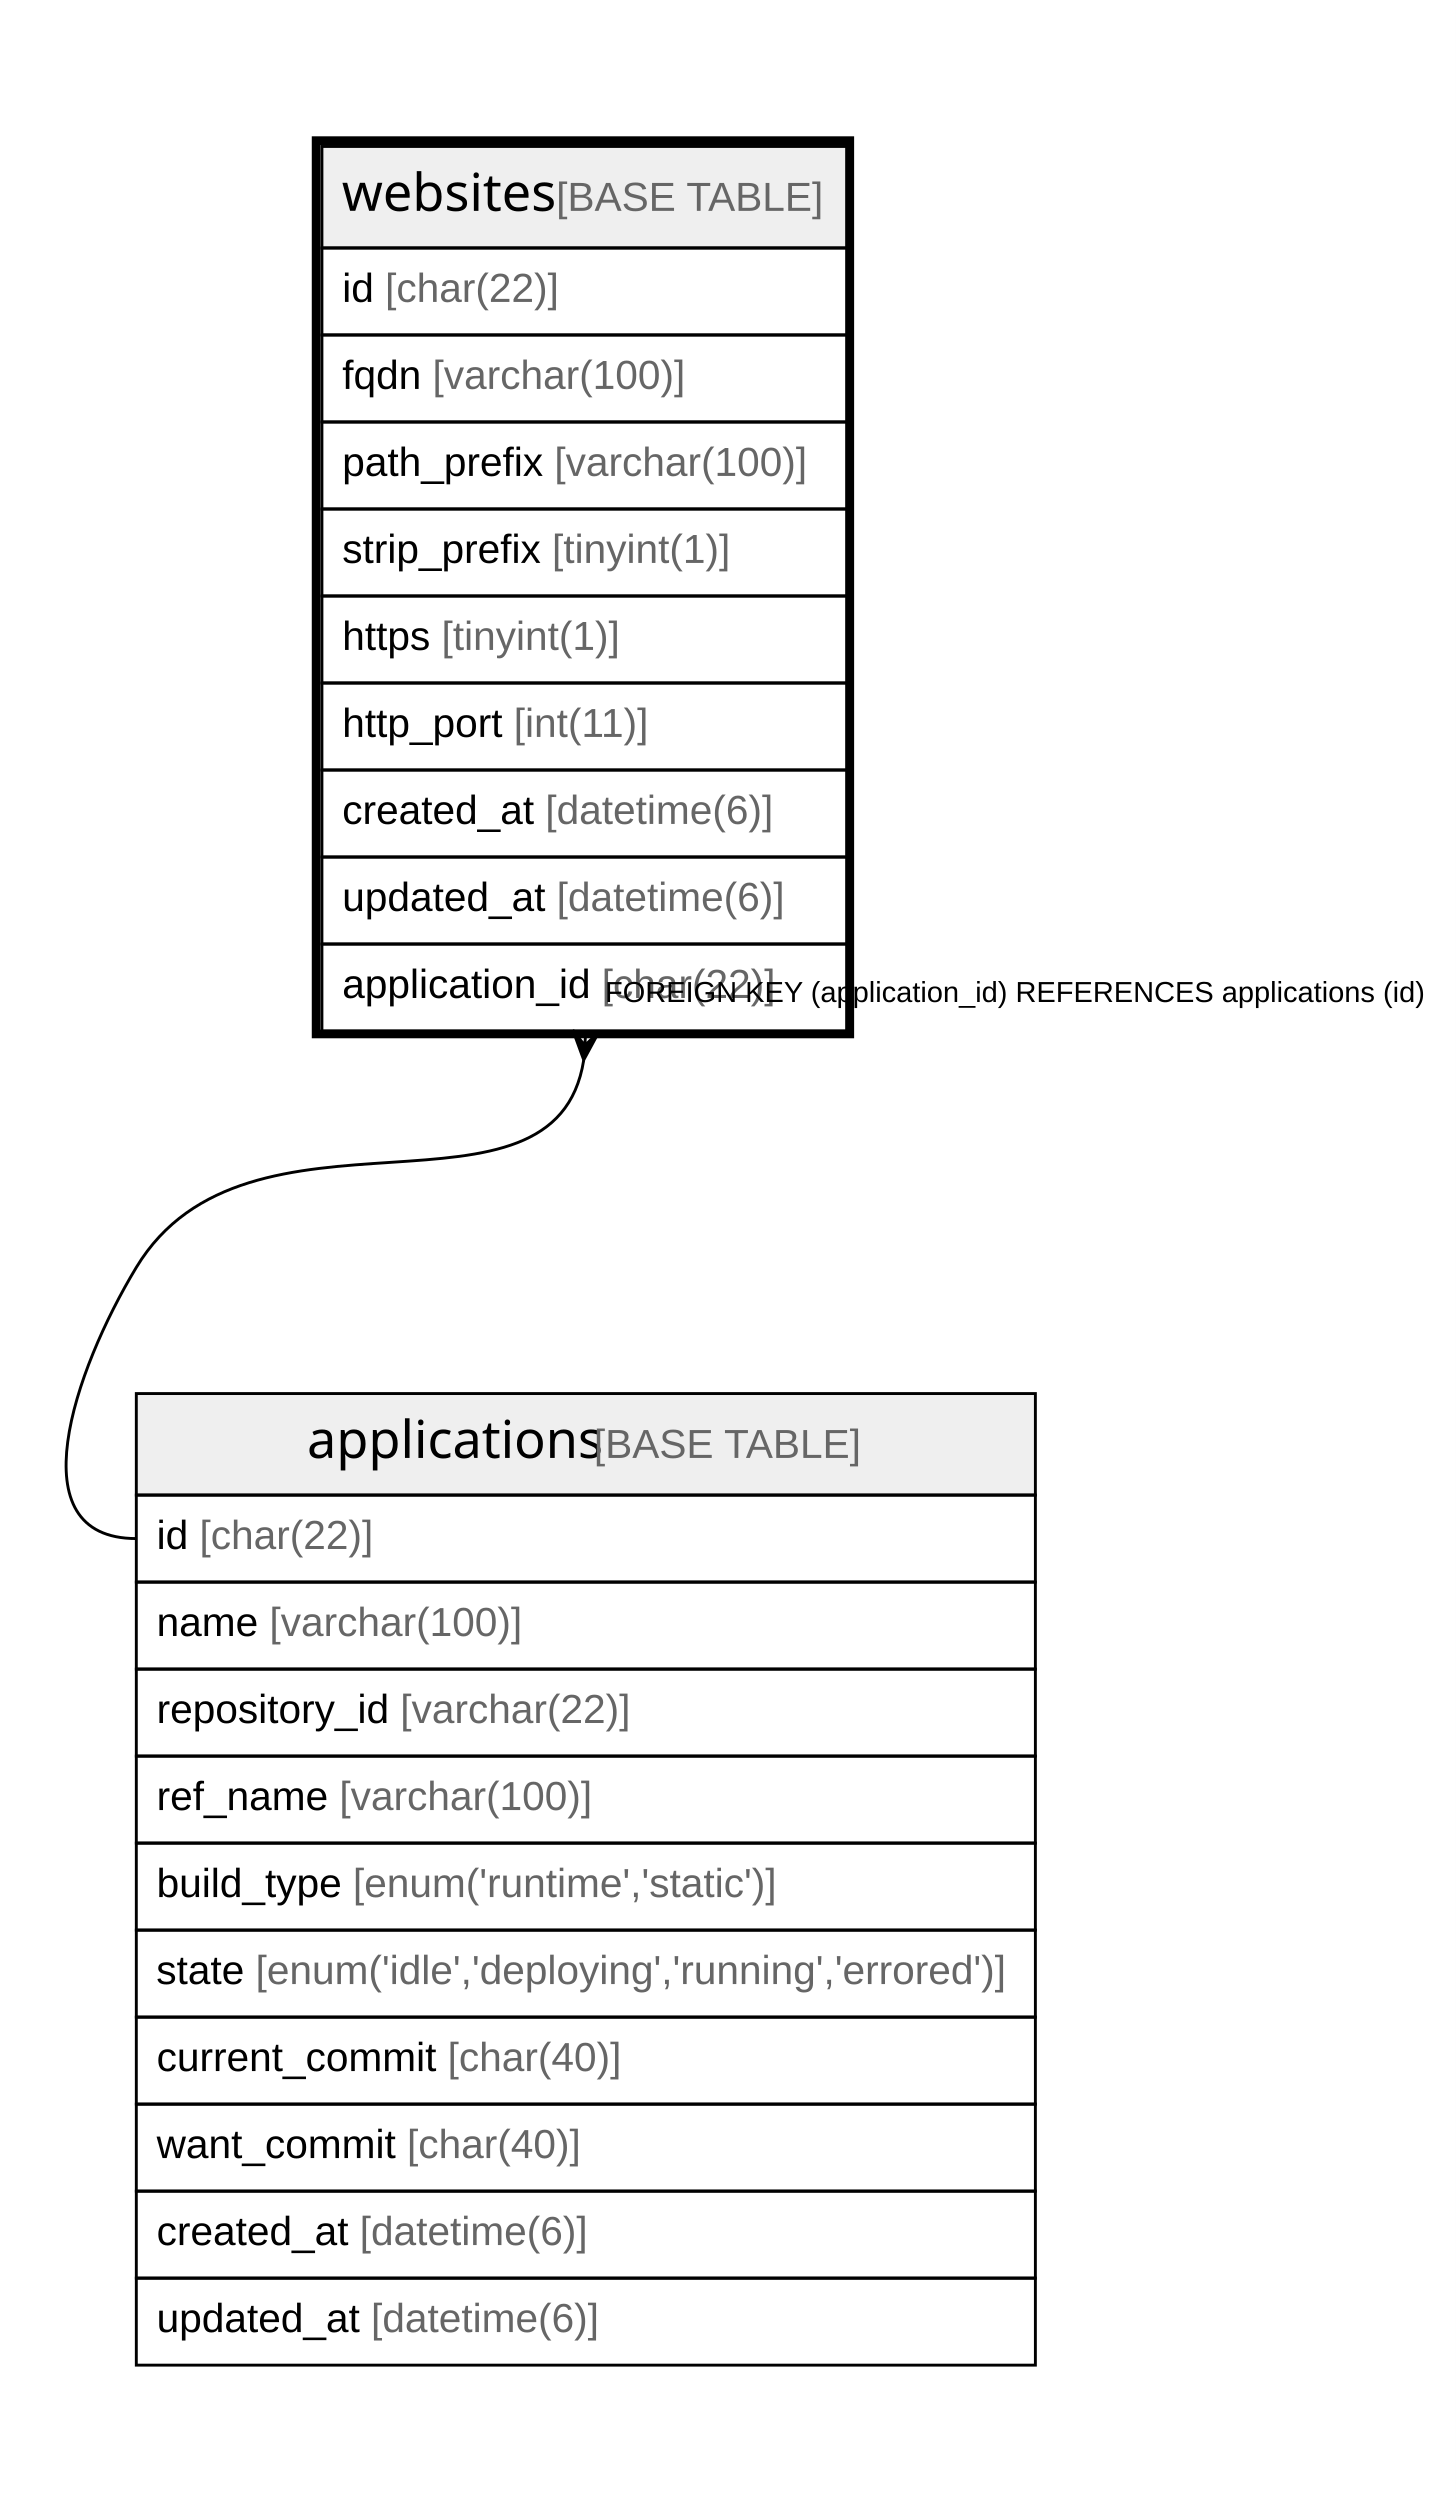
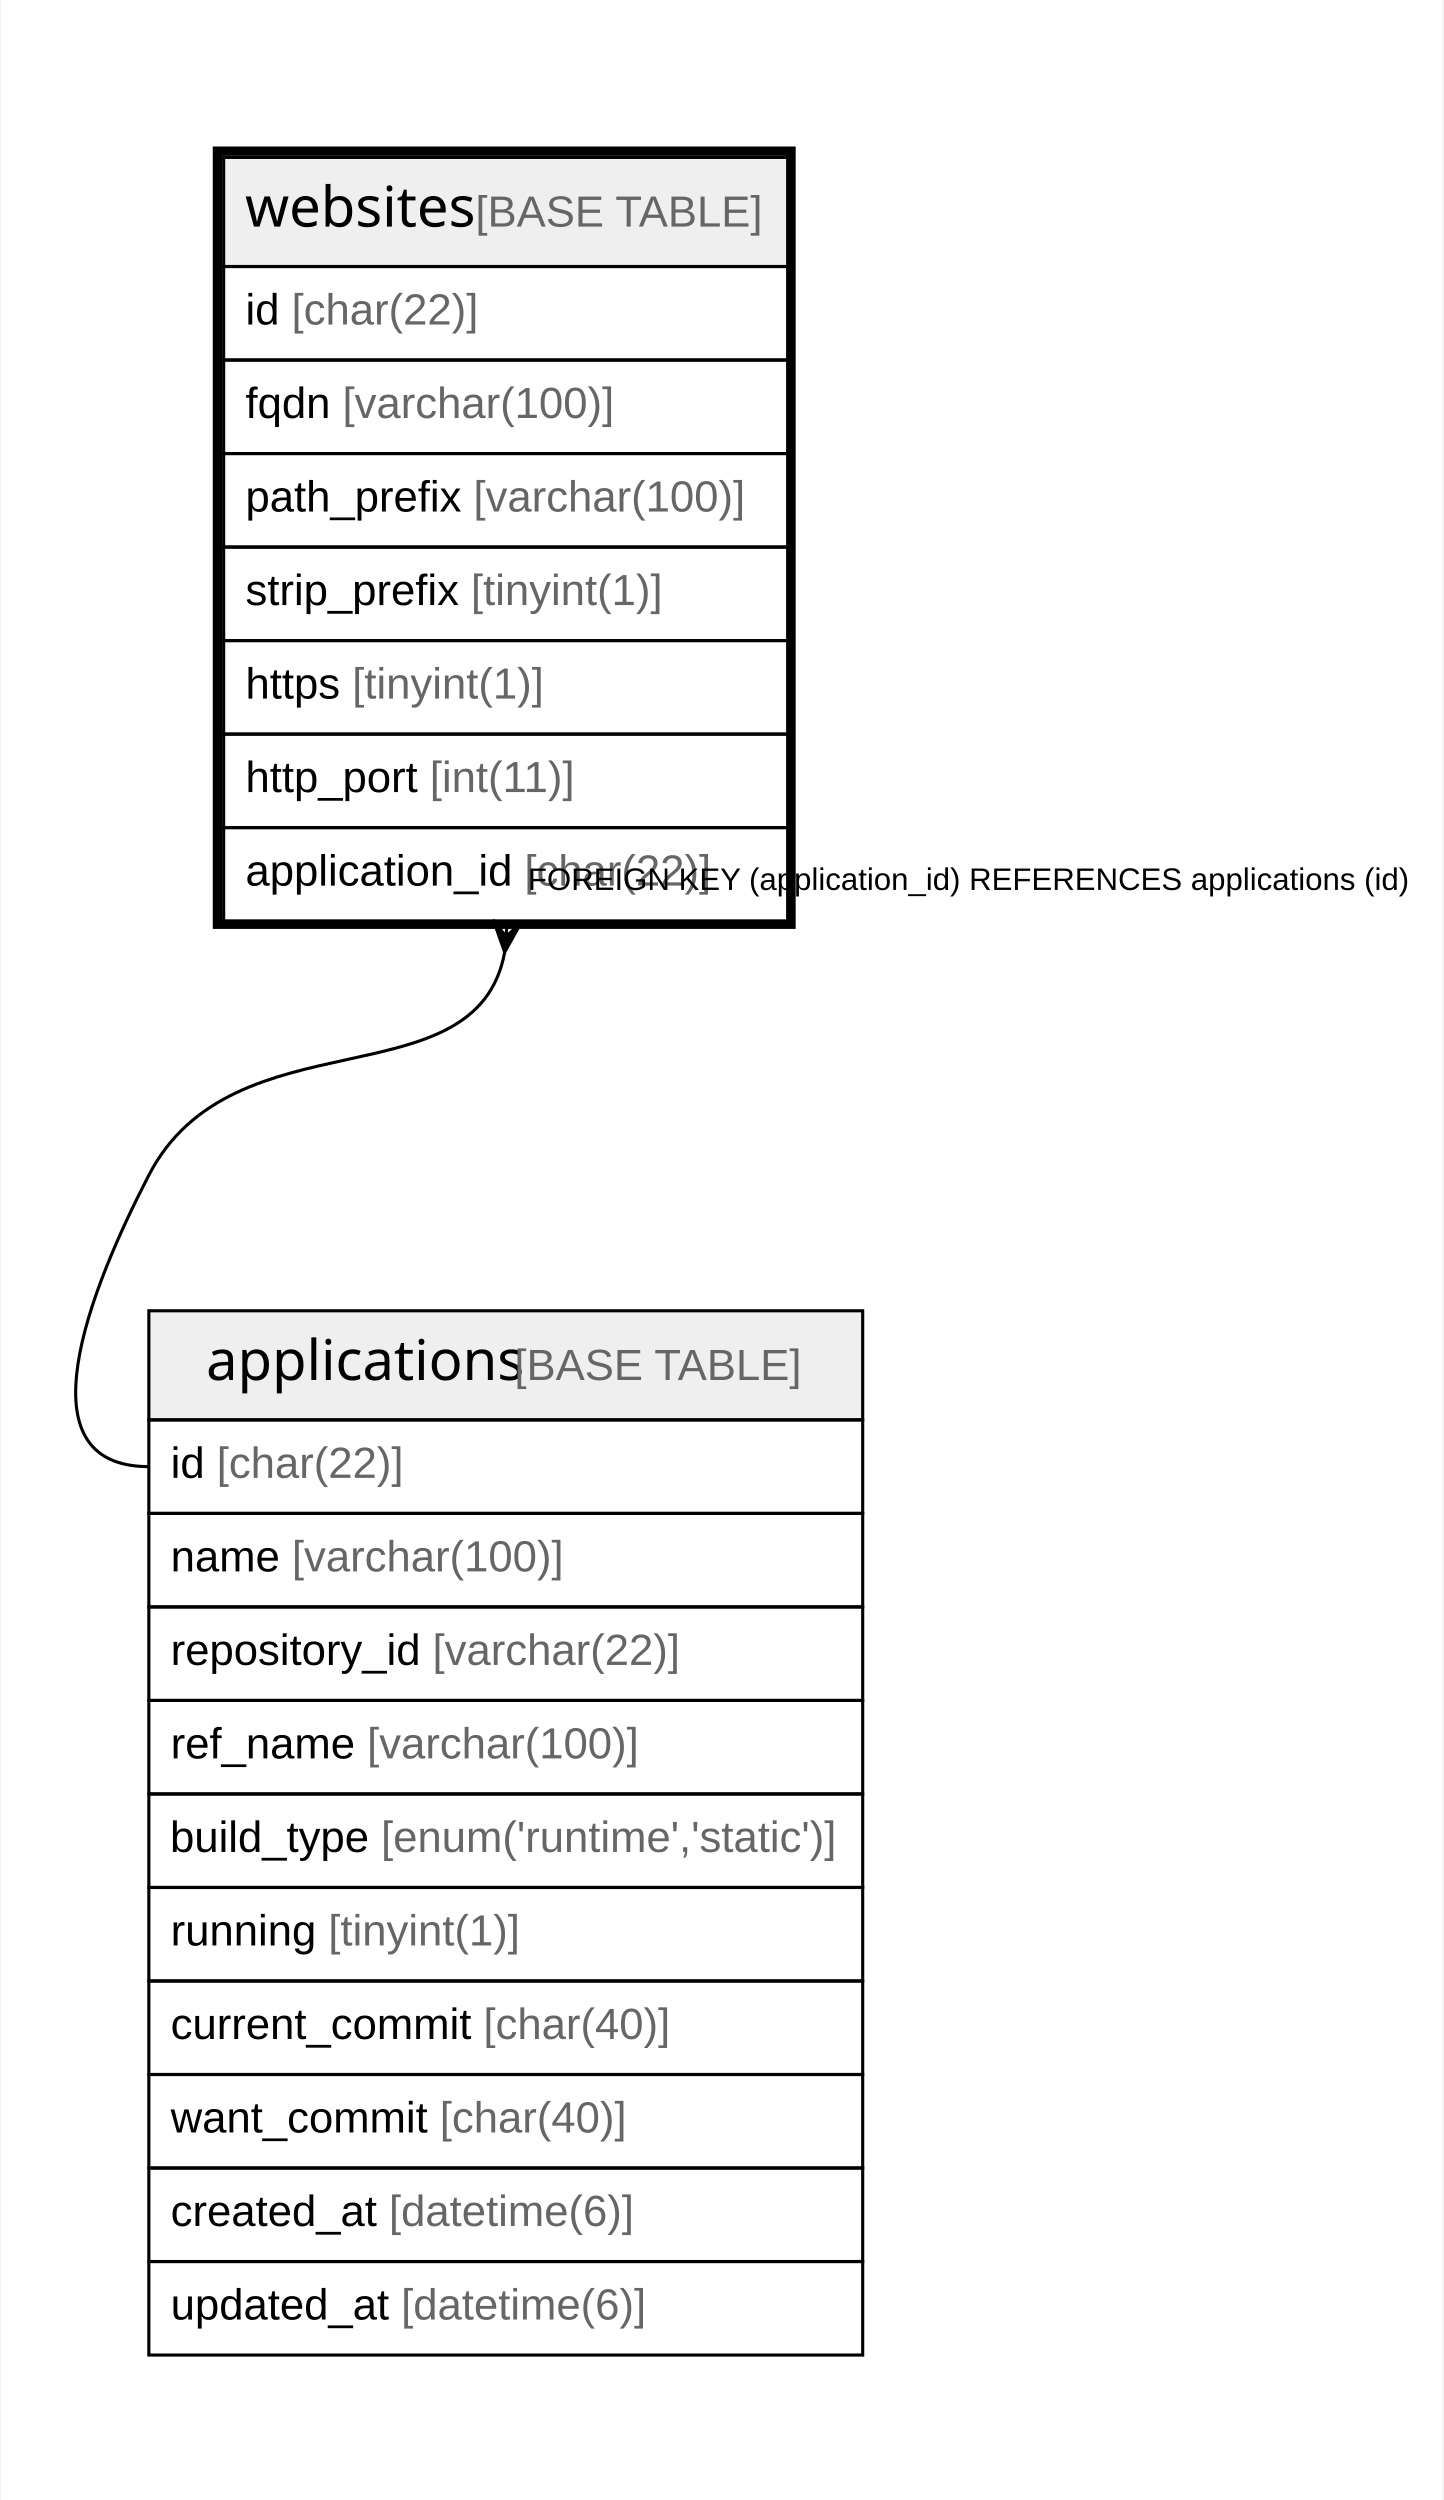
- <svg xmlns="http://www.w3.org/2000/svg" width="502pt" height="862pt" viewBox="0.00 0.00 502.00 862.00">
-   <g id="graph0" class="graph" transform="scale(1 1) rotate(0) translate(4 858)">
-     <polygon fill="#ffffff" stroke="transparent" points="-4,4 -4,-858 498,-858 498,4 -4,4" />
+ <svg xmlns="http://www.w3.org/2000/svg" width="463pt" height="802pt" viewBox="0.00 0.00 462.50 802.00">
+   <g id="graph0" class="graph" transform="scale(1 1) rotate(0) translate(4 798)">
+     <polygon fill="#ffffff" stroke="transparent" points="-4,4 -4,-798 458.5,-798 458.5,4 -4,4" />
    <g id="node1" class="node">
-       <polygon fill="#efefef" stroke="transparent" points="107,-772.5 107,-807.5 288,-807.5 288,-772.5 107,-772.5" />
-       <polygon fill="none" stroke="#000000" points="107,-772.5 107,-807.5 288,-807.5 288,-772.5 107,-772.5" />
-       <text text-anchor="start" x="113.868" y="-785.3" font-family="Arial Bold" font-size="18.00" fill="#000000">websites</text>
-       <text text-anchor="start" x="183.878" y="-785.3" font-family="Arial" font-size="14.00" fill="#000000"> </text>
-       <text text-anchor="start" x="187.768" y="-785.3" font-family="Arial" font-size="14.00" fill="#666666">[BASE TABLE]</text>
-       <polygon fill="none" stroke="#000000" points="107,-742.5 107,-772.5 288,-772.5 288,-742.5 107,-742.5" />
-       <text text-anchor="start" x="114" y="-753.9" font-family="Arial" font-size="14.00" fill="#000000">id </text>
-       <text text-anchor="start" x="128.78" y="-753.9" font-family="Arial" font-size="14.00" fill="#666666">[char(22)]</text>
-       <polygon fill="none" stroke="#000000" points="107,-712.5 107,-742.5 288,-742.5 288,-712.5 107,-712.5" />
-       <text text-anchor="start" x="114" y="-723.9" font-family="Arial" font-size="14.00" fill="#000000">fqdn </text>
-       <text text-anchor="start" x="145.129" y="-723.9" font-family="Arial" font-size="14.00" fill="#666666">[varchar(100)]</text>
-       <polygon fill="none" stroke="#000000" points="107,-682.5 107,-712.5 288,-712.5 288,-682.5 107,-682.5" />
-       <text text-anchor="start" x="114" y="-693.9" font-family="Arial" font-size="14.00" fill="#000000">path_prefix </text>
-       <text text-anchor="start" x="187.135" y="-693.9" font-family="Arial" font-size="14.00" fill="#666666">[varchar(100)]</text>
-       <polygon fill="none" stroke="#000000" points="107,-652.5 107,-682.5 288,-682.5 288,-652.5 107,-652.5" />
-       <text text-anchor="start" x="114" y="-663.9" font-family="Arial" font-size="14.00" fill="#000000">strip_prefix </text>
-       <text text-anchor="start" x="186.337" y="-663.9" font-family="Arial" font-size="14.00" fill="#666666">[tinyint(1)]</text>
-       <polygon fill="none" stroke="#000000" points="107,-622.5 107,-652.5 288,-652.5 288,-622.5 107,-622.5" />
-       <text text-anchor="start" x="114" y="-633.9" font-family="Arial" font-size="14.00" fill="#000000">https </text>
-       <text text-anchor="start" x="148.237" y="-633.9" font-family="Arial" font-size="14.00" fill="#666666">[tinyint(1)]</text>
-       <polygon fill="none" stroke="#000000" points="107,-592.5 107,-622.5 288,-622.5 288,-592.5 107,-592.5" />
-       <text text-anchor="start" x="114" y="-603.9" font-family="Arial" font-size="14.00" fill="#000000">http_port </text>
-       <text text-anchor="start" x="173.136" y="-603.9" font-family="Arial" font-size="14.00" fill="#666666">[int(11)]</text>
-       <polygon fill="none" stroke="#000000" points="107,-562.5 107,-592.5 288,-592.5 288,-562.5 107,-562.5" />
-       <text text-anchor="start" x="114" y="-573.9" font-family="Arial" font-size="14.00" fill="#000000">created_at </text>
-       <text text-anchor="start" x="184.028" y="-573.9" font-family="Arial" font-size="14.00" fill="#666666">[datetime(6)]</text>
-       <polygon fill="none" stroke="#000000" points="107,-532.5 107,-562.5 288,-562.5 288,-532.5 107,-532.5" />
-       <text text-anchor="start" x="114" y="-543.9" font-family="Arial" font-size="14.00" fill="#000000">updated_at </text>
-       <text text-anchor="start" x="187.933" y="-543.9" font-family="Arial" font-size="14.00" fill="#666666">[datetime(6)]</text>
-       <polygon fill="none" stroke="#000000" points="107,-502.5 107,-532.5 288,-532.5 288,-502.5 107,-502.5" />
-       <text text-anchor="start" x="114" y="-513.9" font-family="Arial" font-size="14.00" fill="#000000">application_id </text>
-       <text text-anchor="start" x="203.468" y="-513.9" font-family="Arial" font-size="14.00" fill="#666666">[char(22)]</text>
-       <polygon fill="none" stroke="#000000" stroke-width="3" points="105,-501.5 105,-809.5 289,-809.5 289,-501.5 105,-501.5" />
+       <polygon fill="#efefef" stroke="transparent" points="67.5,-712.5 67.5,-747.5 248.5,-747.5 248.5,-712.5 67.5,-712.5" />
+       <polygon fill="none" stroke="#000000" points="67.5,-712.5 67.5,-747.5 248.5,-747.5 248.5,-712.5 67.5,-712.5" />
+       <text text-anchor="start" x="74.368" y="-725.3" font-family="Arial Bold" font-size="18.00" fill="#000000">websites</text>
+       <text text-anchor="start" x="144.378" y="-725.3" font-family="Arial" font-size="14.00" fill="#000000"> </text>
+       <text text-anchor="start" x="148.268" y="-725.3" font-family="Arial" font-size="14.00" fill="#666666">[BASE TABLE]</text>
+       <polygon fill="none" stroke="#000000" points="67.5,-682.5 67.5,-712.5 248.5,-712.5 248.5,-682.5 67.5,-682.5" />
+       <text text-anchor="start" x="74.5" y="-693.9" font-family="Arial" font-size="14.00" fill="#000000">id </text>
+       <text text-anchor="start" x="89.28" y="-693.9" font-family="Arial" font-size="14.00" fill="#666666">[char(22)]</text>
+       <polygon fill="none" stroke="#000000" points="67.5,-652.5 67.5,-682.5 248.5,-682.5 248.5,-652.5 67.5,-652.5" />
+       <text text-anchor="start" x="74.5" y="-663.9" font-family="Arial" font-size="14.00" fill="#000000">fqdn </text>
+       <text text-anchor="start" x="105.629" y="-663.9" font-family="Arial" font-size="14.00" fill="#666666">[varchar(100)]</text>
+       <polygon fill="none" stroke="#000000" points="67.5,-622.5 67.5,-652.5 248.5,-652.5 248.5,-622.5 67.5,-622.5" />
+       <text text-anchor="start" x="74.5" y="-633.9" font-family="Arial" font-size="14.00" fill="#000000">path_prefix </text>
+       <text text-anchor="start" x="147.635" y="-633.9" font-family="Arial" font-size="14.00" fill="#666666">[varchar(100)]</text>
+       <polygon fill="none" stroke="#000000" points="67.5,-592.5 67.5,-622.5 248.5,-622.5 248.5,-592.5 67.5,-592.5" />
+       <text text-anchor="start" x="74.5" y="-603.9" font-family="Arial" font-size="14.00" fill="#000000">strip_prefix </text>
+       <text text-anchor="start" x="146.837" y="-603.9" font-family="Arial" font-size="14.00" fill="#666666">[tinyint(1)]</text>
+       <polygon fill="none" stroke="#000000" points="67.5,-562.5 67.5,-592.5 248.5,-592.5 248.5,-562.5 67.5,-562.5" />
+       <text text-anchor="start" x="74.5" y="-573.9" font-family="Arial" font-size="14.00" fill="#000000">https </text>
+       <text text-anchor="start" x="108.737" y="-573.9" font-family="Arial" font-size="14.00" fill="#666666">[tinyint(1)]</text>
+       <polygon fill="none" stroke="#000000" points="67.5,-532.5 67.5,-562.5 248.5,-562.5 248.5,-532.5 67.5,-532.5" />
+       <text text-anchor="start" x="74.5" y="-543.9" font-family="Arial" font-size="14.00" fill="#000000">http_port </text>
+       <text text-anchor="start" x="133.636" y="-543.9" font-family="Arial" font-size="14.00" fill="#666666">[int(11)]</text>
+       <polygon fill="none" stroke="#000000" points="67.5,-502.5 67.5,-532.5 248.5,-532.5 248.5,-502.5 67.5,-502.5" />
+       <text text-anchor="start" x="74.5" y="-513.9" font-family="Arial" font-size="14.00" fill="#000000">application_id </text>
+       <text text-anchor="start" x="163.968" y="-513.9" font-family="Arial" font-size="14.00" fill="#666666">[char(22)]</text>
+       <polygon fill="none" stroke="#000000" stroke-width="3" points="65.5,-501.5 65.5,-749.5 249.5,-749.5 249.5,-501.5 65.5,-501.5" />
    </g>
    <g id="node2" class="node">
-       <polygon fill="#efefef" stroke="transparent" points="43,-342.5 43,-377.5 353,-377.5 353,-342.5 43,-342.5" />
-       <polygon fill="none" stroke="#000000" points="43,-342.5 43,-377.5 353,-377.5 353,-342.5 43,-342.5" />
-       <text text-anchor="start" x="101.862" y="-355.3" font-family="Arial Bold" font-size="18.00" fill="#000000">applications</text>
-       <text text-anchor="start" x="196.884" y="-355.3" font-family="Arial" font-size="14.00" fill="#000000"> </text>
-       <text text-anchor="start" x="200.775" y="-355.3" font-family="Arial" font-size="14.00" fill="#666666">[BASE TABLE]</text>
-       <polygon fill="none" stroke="#000000" points="43,-312.5 43,-342.5 353,-342.5 353,-312.5 43,-312.5" />
-       <text text-anchor="start" x="50" y="-323.9" font-family="Arial" font-size="14.00" fill="#000000">id </text>
-       <text text-anchor="start" x="64.78" y="-323.9" font-family="Arial" font-size="14.00" fill="#666666">[char(22)]</text>
-       <polygon fill="none" stroke="#000000" points="43,-282.5 43,-312.5 353,-312.5 353,-282.5 43,-282.5" />
-       <text text-anchor="start" x="50" y="-293.9" font-family="Arial" font-size="14.00" fill="#000000">name </text>
-       <text text-anchor="start" x="88.899" y="-293.9" font-family="Arial" font-size="14.00" fill="#666666">[varchar(100)]</text>
-       <polygon fill="none" stroke="#000000" points="43,-252.5 43,-282.5 353,-282.5 353,-252.5 43,-252.5" />
-       <text text-anchor="start" x="50" y="-263.9" font-family="Arial" font-size="14.00" fill="#000000">repository_id </text>
-       <text text-anchor="start" x="134.011" y="-263.9" font-family="Arial" font-size="14.00" fill="#666666">[varchar(22)]</text>
-       <polygon fill="none" stroke="#000000" points="43,-222.5 43,-252.5 353,-252.5 353,-222.5 43,-222.5" />
-       <text text-anchor="start" x="50" y="-233.9" font-family="Arial" font-size="14.00" fill="#000000">ref_name </text>
-       <text text-anchor="start" x="113.015" y="-233.9" font-family="Arial" font-size="14.00" fill="#666666">[varchar(100)]</text>
-       <polygon fill="none" stroke="#000000" points="43,-192.5 43,-222.5 353,-222.5 353,-192.5 43,-192.5" />
-       <text text-anchor="start" x="50" y="-203.9" font-family="Arial" font-size="14.00" fill="#000000">build_type </text>
-       <text text-anchor="start" x="117.69" y="-203.9" font-family="Arial" font-size="14.00" fill="#666666">[enum('runtime','static')]</text>
-       <polygon fill="none" stroke="#000000" points="43,-162.5 43,-192.5 353,-192.5 353,-162.5 43,-162.5" />
-       <text text-anchor="start" x="49.88" y="-173.9" font-family="Arial" font-size="14.00" fill="#000000">state </text>
-       <text text-anchor="start" x="84.117" y="-173.9" font-family="Arial" font-size="14.00" fill="#666666">[enum('idle','deploying','running','errored')]</text>
-       <polygon fill="none" stroke="#000000" points="43,-132.5 43,-162.5 353,-162.5 353,-132.5 43,-132.5" />
-       <text text-anchor="start" x="50" y="-143.9" font-family="Arial" font-size="14.00" fill="#000000">current_commit </text>
-       <text text-anchor="start" x="150.334" y="-143.9" font-family="Arial" font-size="14.00" fill="#666666">[char(40)]</text>
-       <polygon fill="none" stroke="#000000" points="43,-102.5 43,-132.5 353,-132.5 353,-102.5 43,-102.5" />
-       <text text-anchor="start" x="50" y="-113.9" font-family="Arial" font-size="14.00" fill="#000000">want_commit </text>
-       <text text-anchor="start" x="136.337" y="-113.9" font-family="Arial" font-size="14.00" fill="#666666">[char(40)]</text>
-       <polygon fill="none" stroke="#000000" points="43,-72.5 43,-102.5 353,-102.5 353,-72.5 43,-72.5" />
-       <text text-anchor="start" x="50" y="-83.9" font-family="Arial" font-size="14.00" fill="#000000">created_at </text>
-       <text text-anchor="start" x="120.028" y="-83.9" font-family="Arial" font-size="14.00" fill="#666666">[datetime(6)]</text>
-       <polygon fill="none" stroke="#000000" points="43,-42.5 43,-72.5 353,-72.5 353,-42.5 43,-42.5" />
-       <text text-anchor="start" x="50" y="-53.9" font-family="Arial" font-size="14.00" fill="#000000">updated_at </text>
-       <text text-anchor="start" x="123.933" y="-53.9" font-family="Arial" font-size="14.00" fill="#666666">[datetime(6)]</text>
+       <polygon fill="#efefef" stroke="transparent" points="43.5,-342.5 43.5,-377.5 272.5,-377.5 272.5,-342.5 43.5,-342.5" />
+       <polygon fill="none" stroke="#000000" points="43.5,-342.5 43.5,-377.5 272.5,-377.5 272.5,-342.5 43.5,-342.5" />
+       <text text-anchor="start" x="61.862" y="-355.3" font-family="Arial Bold" font-size="18.00" fill="#000000">applications</text>
+       <text text-anchor="start" x="156.884" y="-355.3" font-family="Arial" font-size="14.00" fill="#000000"> </text>
+       <text text-anchor="start" x="160.775" y="-355.3" font-family="Arial" font-size="14.00" fill="#666666">[BASE TABLE]</text>
+       <polygon fill="none" stroke="#000000" points="43.5,-312.5 43.5,-342.5 272.5,-342.5 272.5,-312.5 43.5,-312.5" />
+       <text text-anchor="start" x="50.5" y="-323.9" font-family="Arial" font-size="14.00" fill="#000000">id </text>
+       <text text-anchor="start" x="65.28" y="-323.9" font-family="Arial" font-size="14.00" fill="#666666">[char(22)]</text>
+       <polygon fill="none" stroke="#000000" points="43.5,-282.5 43.5,-312.5 272.5,-312.5 272.5,-282.5 43.5,-282.5" />
+       <text text-anchor="start" x="50.5" y="-293.9" font-family="Arial" font-size="14.00" fill="#000000">name </text>
+       <text text-anchor="start" x="89.399" y="-293.9" font-family="Arial" font-size="14.00" fill="#666666">[varchar(100)]</text>
+       <polygon fill="none" stroke="#000000" points="43.5,-252.5 43.5,-282.5 272.5,-282.5 272.5,-252.5 43.5,-252.5" />
+       <text text-anchor="start" x="50.5" y="-263.9" font-family="Arial" font-size="14.00" fill="#000000">repository_id </text>
+       <text text-anchor="start" x="134.511" y="-263.9" font-family="Arial" font-size="14.00" fill="#666666">[varchar(22)]</text>
+       <polygon fill="none" stroke="#000000" points="43.5,-222.5 43.5,-252.5 272.5,-252.5 272.5,-222.5 43.5,-222.5" />
+       <text text-anchor="start" x="50.5" y="-233.9" font-family="Arial" font-size="14.00" fill="#000000">ref_name </text>
+       <text text-anchor="start" x="113.515" y="-233.9" font-family="Arial" font-size="14.00" fill="#666666">[varchar(100)]</text>
+       <polygon fill="none" stroke="#000000" points="43.5,-192.5 43.5,-222.5 272.5,-222.5 272.5,-192.5 43.5,-192.5" />
+       <text text-anchor="start" x="50.301" y="-203.9" font-family="Arial" font-size="14.00" fill="#000000">build_type </text>
+       <text text-anchor="start" x="117.991" y="-203.9" font-family="Arial" font-size="14.00" fill="#666666">[enum('runtime','static')]</text>
+       <polygon fill="none" stroke="#000000" points="43.5,-162.5 43.5,-192.5 272.5,-192.5 272.5,-162.5 43.5,-162.5" />
+       <text text-anchor="start" x="50.5" y="-173.9" font-family="Arial" font-size="14.00" fill="#000000">running </text>
+       <text text-anchor="start" x="101.071" y="-173.9" font-family="Arial" font-size="14.00" fill="#666666">[tinyint(1)]</text>
+       <polygon fill="none" stroke="#000000" points="43.5,-132.5 43.5,-162.5 272.5,-162.5 272.5,-132.5 43.5,-132.5" />
+       <text text-anchor="start" x="50.5" y="-143.9" font-family="Arial" font-size="14.00" fill="#000000">current_commit </text>
+       <text text-anchor="start" x="150.834" y="-143.9" font-family="Arial" font-size="14.00" fill="#666666">[char(40)]</text>
+       <polygon fill="none" stroke="#000000" points="43.5,-102.5 43.5,-132.5 272.5,-132.5 272.5,-102.5 43.5,-102.5" />
+       <text text-anchor="start" x="50.5" y="-113.9" font-family="Arial" font-size="14.00" fill="#000000">want_commit </text>
+       <text text-anchor="start" x="136.837" y="-113.9" font-family="Arial" font-size="14.00" fill="#666666">[char(40)]</text>
+       <polygon fill="none" stroke="#000000" points="43.5,-72.5 43.5,-102.5 272.5,-102.5 272.5,-72.5 43.5,-72.5" />
+       <text text-anchor="start" x="50.5" y="-83.9" font-family="Arial" font-size="14.00" fill="#000000">created_at </text>
+       <text text-anchor="start" x="120.528" y="-83.9" font-family="Arial" font-size="14.00" fill="#666666">[datetime(6)]</text>
+       <polygon fill="none" stroke="#000000" points="43.5,-42.5 43.5,-72.5 272.5,-72.5 272.5,-42.5 43.5,-42.5" />
+       <text text-anchor="start" x="50.5" y="-53.9" font-family="Arial" font-size="14.00" fill="#000000">updated_at </text>
+       <text text-anchor="start" x="124.433" y="-53.9" font-family="Arial" font-size="14.00" fill="#666666">[datetime(6)]</text>
    </g>
    <g id="edge1" class="edge">
-       <path fill="none" stroke="#000000" d="M197.263,-492.455C187.405,-430.286 81.354,-484.499 43,-421 21.515,-385.429 1.444,-327.5 43,-327.5" />
-       <polygon fill="#000000" stroke="#000000" points="197.268,-492.527 193.512,-502.829 197.634,-497.513 198,-502.5 198,-502.5 198,-502.5 197.634,-497.513 202.488,-502.171 197.268,-492.527 197.268,-492.527" />
-       <text text-anchor="start" x="204.602" y="-512.5" font-family="Arial" font-size="10.00" fill="#000000">FOREIGN KEY (application_id) REFERENCES applications (id)</text>
+       <path fill="none" stroke="#000000" d="M157.641,-492.474C148.592,-443.849 70.583,-473.388 43.5,-421 24.416,-384.086 1.944,-327.5 43.5,-327.5" />
+       <polygon fill="#000000" stroke="#000000" points="157.646,-492.536 154.016,-502.884 158.073,-497.518 158.5,-502.5 158.5,-502.5 158.5,-502.5 158.073,-497.518 162.984,-502.116 157.646,-492.536 157.646,-492.536" />
+       <text text-anchor="start" x="165.102" y="-512.5" font-family="Arial" font-size="10.00" fill="#000000">FOREIGN KEY (application_id) REFERENCES applications (id)</text>
    </g>
  </g>
</svg>
